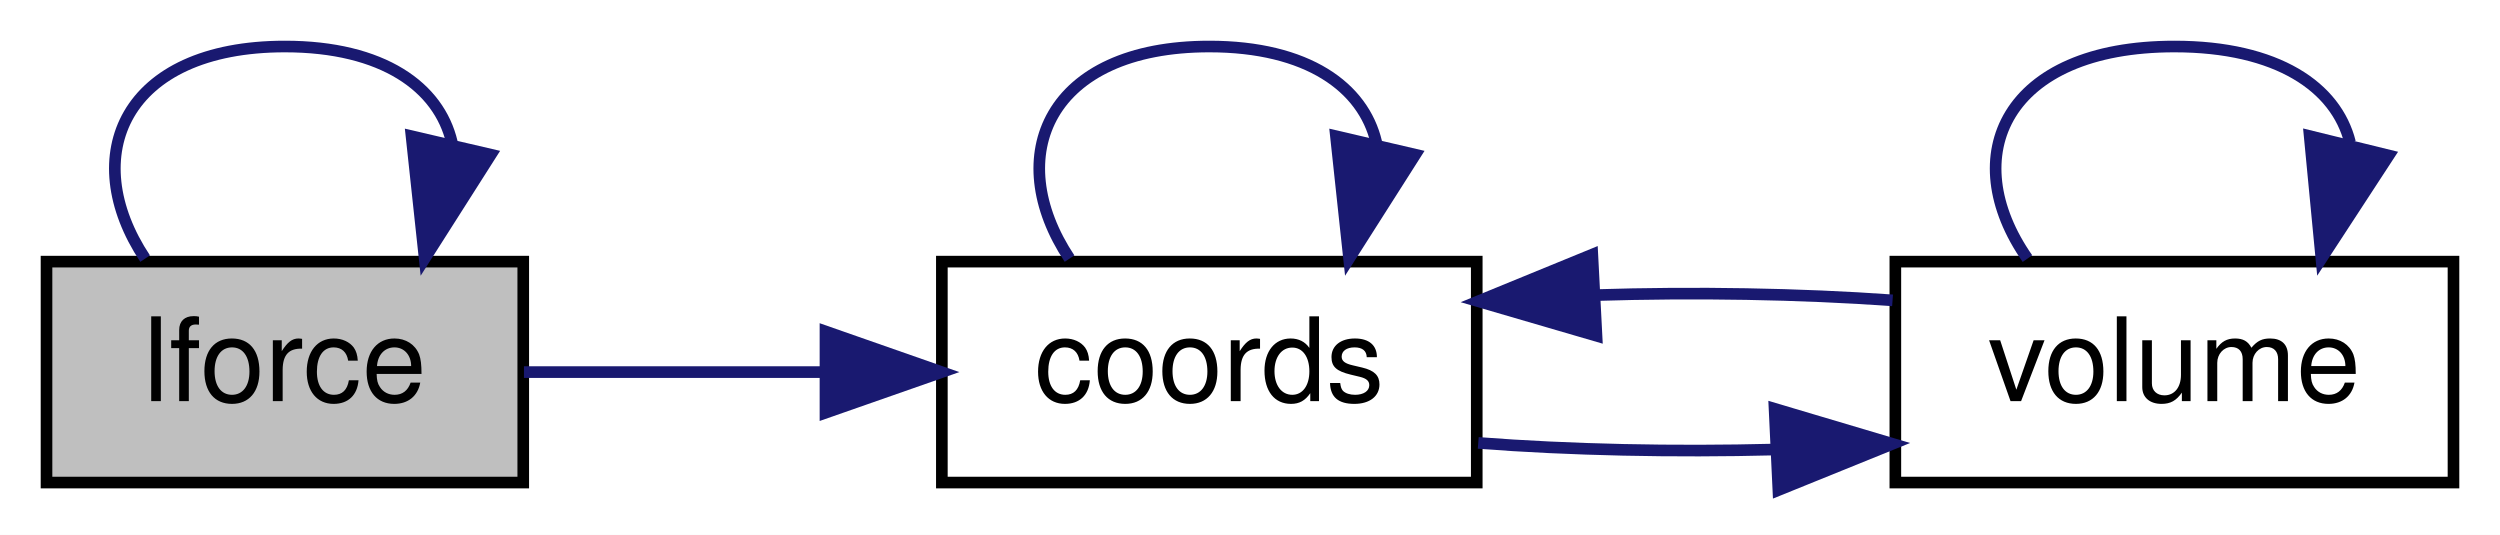
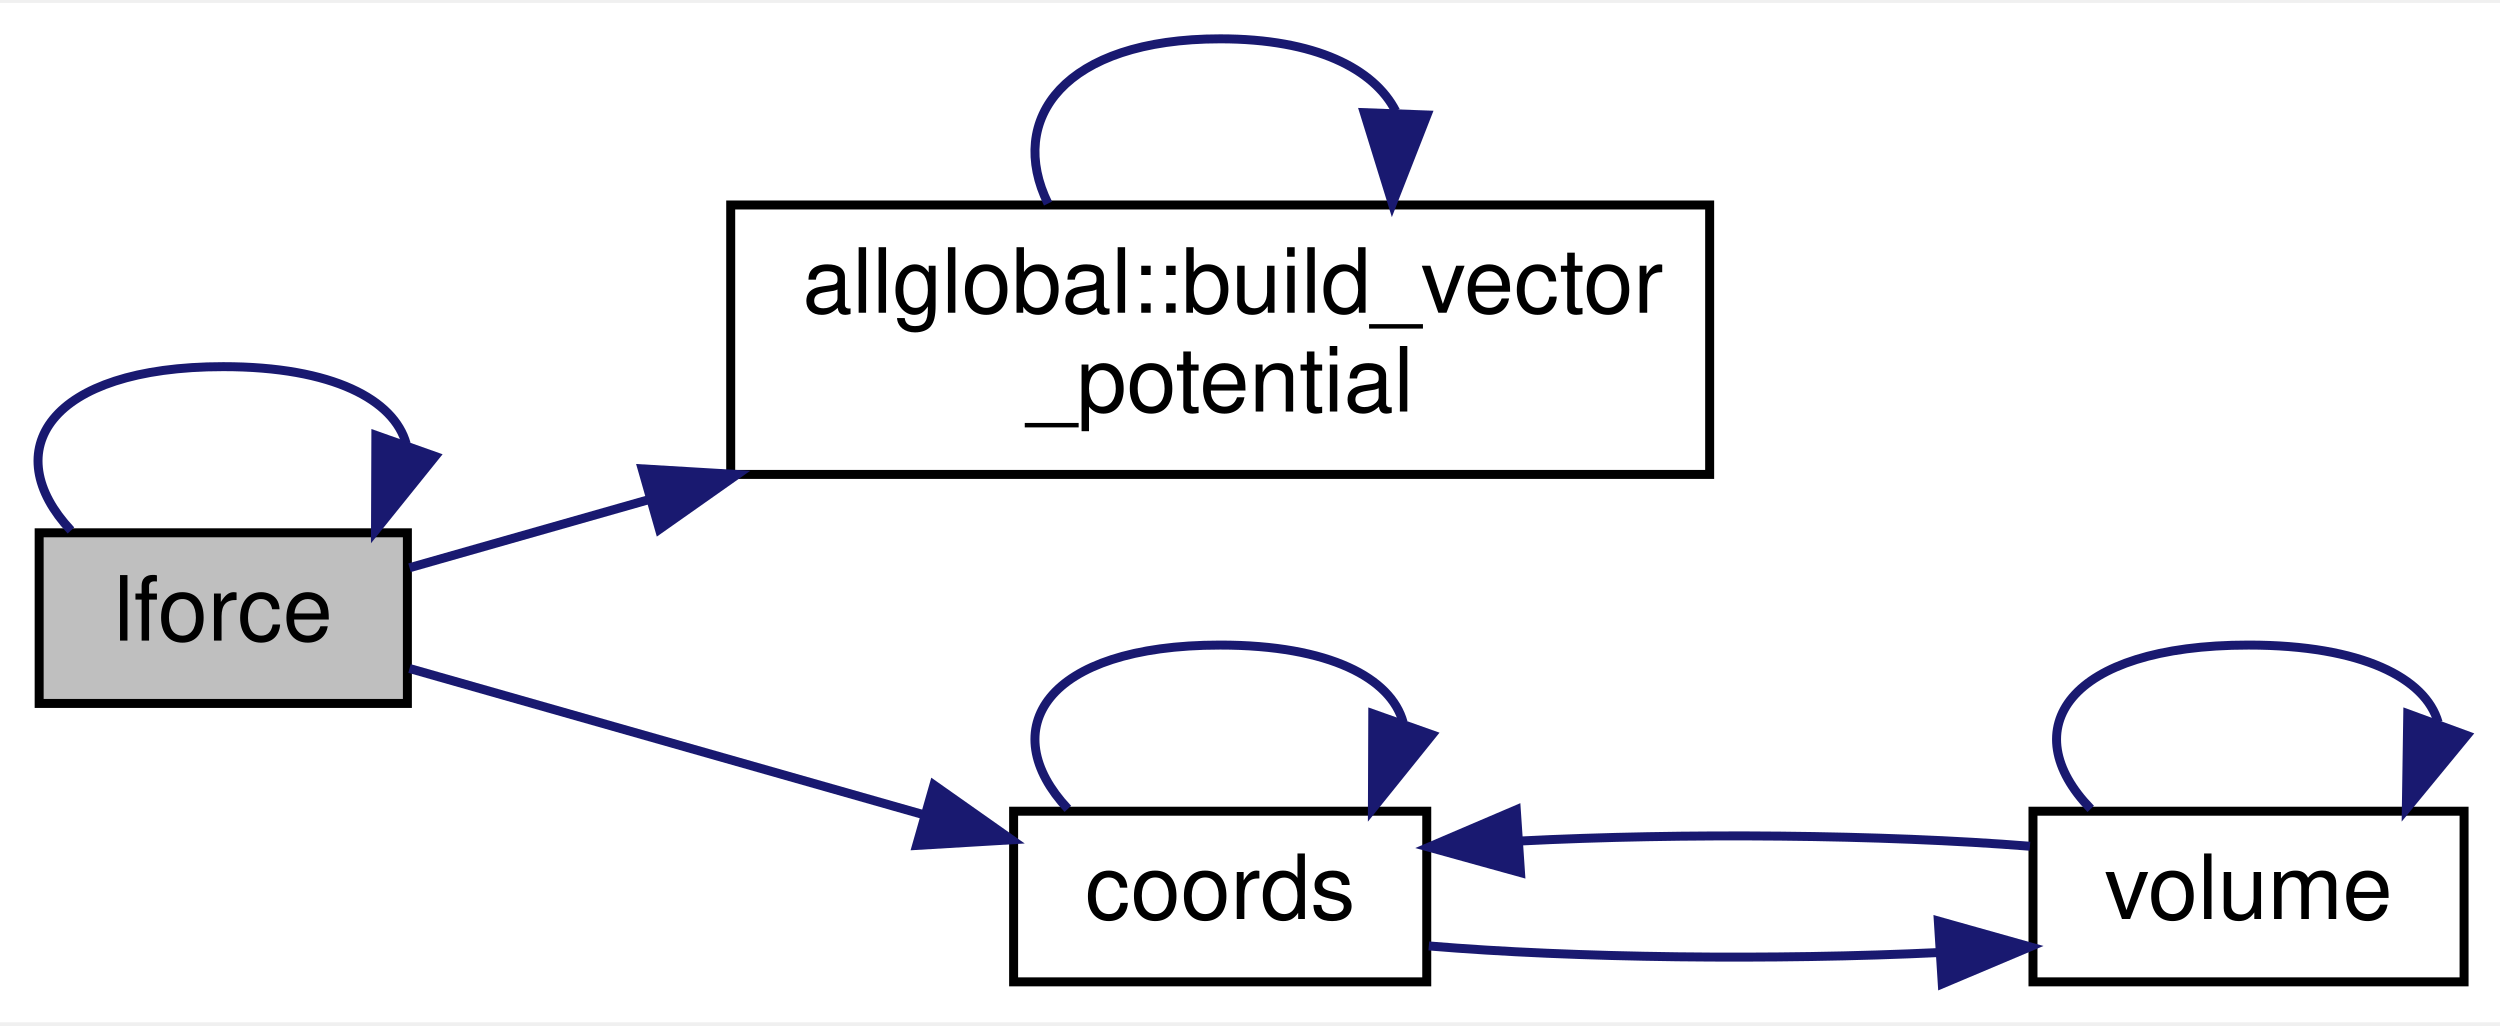
- <svg xmlns="http://www.w3.org/2000/svg" xmlns:xlink="http://www.w3.org/1999/xlink" width="215pt" height="46pt" viewBox="0.00 0.00 215.00 46.00">
-   <g id="graph0" class="graph" transform="scale(1 1) rotate(0) translate(4 42)">
-     <polygon fill="white" stroke="transparent" points="-4,4 -4,-42 211,-42 211,4 -4,4" />
+ <svg xmlns="http://www.w3.org/2000/svg" xmlns:xlink="http://www.w3.org/1999/xlink" width="278pt" height="114pt" viewBox="0.00 0.00 278.36 113.50">
+   <g id="graph0" class="graph" transform="scale(1 1) rotate(0) translate(4 109.5)">
+     <polygon fill="white" stroke="transparent" points="-4,4 -4,-109.5 274.36,-109.5 274.36,4 -4,4" />
    <g id="node1" class="node">
      <g id="a_node1">
        <a xlink:title="Computes , and the spectral condensation constraints if required, on the interfaces,...">
-           <polygon fill="#bfbfbf" stroke="black" points="0,-0.5 0,-19.5 41,-19.5 41,-0.5 0,-0.5" />
-           <text text-anchor="middle" x="20.5" y="-7.5" font-family="Helvetica,sans-Serif" font-size="10.00">lforce</text>
+           <polygon fill="#bfbfbf" stroke="black" points="0.36,-31.5 0.36,-50.5 41.36,-50.5 41.36,-31.5 0.36,-31.5" />
+           <text text-anchor="middle" x="20.86" y="-38.5" font-family="Helvetica,sans-Serif" font-size="10.00">lforce</text>
        </a>
      </g>
    </g>
-     <g id="edge6" class="edge">
-       <path fill="none" stroke="midnightblue" d="M8.48,-19.76C2.63,-28.57 6.64,-38 20.5,-38 28.95,-38 33.74,-34.5 34.86,-29.77" />
-       <polygon fill="midnightblue" stroke="midnightblue" points="38.21,-28.7 32.52,-19.76 31.39,-30.29 38.21,-28.7" />
+     <g id="edge8" class="edge">
+       <path fill="none" stroke="midnightblue" d="M3.9,-50.76C-4.34,-59.57 1.31,-69 20.86,-69 33.08,-69 39.87,-65.31 41.23,-60.4" />
+       <polygon fill="midnightblue" stroke="midnightblue" points="44.45,-59.01 37.81,-50.76 37.85,-61.35 44.45,-59.01" />
    </g>
    <g id="node2" class="node">
      <g id="a_node2">
-         <a xlink:href="group__grp__geometry.html#gaaca20aa60eaf39055f3c9d5c02a24ac2" target="_top" xlink:title="Calculates coordinates, , and metrics, using FFTs.">
-           <polygon fill="white" stroke="black" points="77,-0.5 77,-19.5 123,-19.5 123,-0.5 77,-0.5" />
-           <text text-anchor="middle" x="100" y="-7.5" font-family="Helvetica,sans-Serif" font-size="10.00">coords</text>
+         <a xlink:href="namespaceallglobal.html#af3f23b45db519a643eea14b410e6d428" target="_top" xlink:title=" ">
+           <polygon fill="white" stroke="black" points="77.36,-57 77.36,-87 186.36,-87 186.36,-57 77.36,-57" />
+           <text text-anchor="start" x="85.36" y="-75" font-family="Helvetica,sans-Serif" font-size="10.00">allglobal::build_vector</text>
+           <text text-anchor="middle" x="131.86" y="-64" font-family="Helvetica,sans-Serif" font-size="10.00">_potential</text>
        </a>
      </g>
    </g>
    <g id="edge1" class="edge">
-       <path fill="none" stroke="midnightblue" d="M41.06,-10C48.84,-10 57.99,-10 66.71,-10" />
-       <polygon fill="midnightblue" stroke="midnightblue" points="66.99,-13.5 76.99,-10 66.99,-6.5 66.99,-13.5" />
-     </g>
-     <g id="edge2" class="edge">
-       <path fill="none" stroke="midnightblue" d="M87.98,-19.76C82.13,-28.57 86.14,-38 100,-38 108.45,-38 113.24,-34.5 114.36,-29.77" />
-       <polygon fill="midnightblue" stroke="midnightblue" points="117.71,-28.7 112.02,-19.76 110.89,-30.29 117.71,-28.7" />
+       <path fill="none" stroke="midnightblue" d="M41.6,-46.61C49.33,-48.81 58.66,-51.47 68.34,-54.22" />
+       <polygon fill="midnightblue" stroke="midnightblue" points="67.5,-57.62 78.08,-56.99 69.42,-50.89 67.5,-57.62" />
    </g>
    <g id="node3" class="node">
      <g id="a_node3">
-         <a xlink:href="group__grp__volume.html#gae4c62d20b8fef07f4471b5b0889ab005" target="_top" xlink:title="Computes volume of each region; and, if required, the derivatives of the volume with respect to the i...">
-           <polygon fill="white" stroke="black" points="159,-0.5 159,-19.5 207,-19.5 207,-0.5 159,-0.5" />
-           <text text-anchor="middle" x="183" y="-7.5" font-family="Helvetica,sans-Serif" font-size="10.00">volume</text>
+         <a xlink:href="group__grp__geometry.html#gaaca20aa60eaf39055f3c9d5c02a24ac2" target="_top" xlink:title="Calculates coordinates, , and metrics, using FFTs.">
+           <polygon fill="white" stroke="black" points="108.86,-0.5 108.86,-19.5 154.86,-19.5 154.86,-0.5 108.86,-0.5" />
+           <text text-anchor="middle" x="131.86" y="-7.5" font-family="Helvetica,sans-Serif" font-size="10.00">coords</text>
        </a>
      </g>
    </g>
    <g id="edge3" class="edge">
-       <path fill="none" stroke="midnightblue" d="M123.13,-3.91C130.99,-3.3 140.02,-3.12 148.61,-3.34" />
-       <polygon fill="midnightblue" stroke="midnightblue" points="148.61,-6.85 158.76,-3.83 148.94,0.15 148.61,-6.85" />
+       <path fill="none" stroke="midnightblue" d="M41.6,-35.39C57.54,-30.85 80.3,-24.38 98.84,-19.11" />
+       <polygon fill="midnightblue" stroke="midnightblue" points="99.98,-22.42 108.64,-16.32 98.06,-15.69 99.98,-22.42" />
+     </g>
+     <g id="edge2" class="edge">
+       <path fill="none" stroke="midnightblue" d="M112.69,-87.16C108.07,-96.56 114.46,-105.5 131.86,-105.5 142.46,-105.5 148.98,-102.18 151.4,-97.46" />
+       <polygon fill="midnightblue" stroke="midnightblue" points="154.89,-97.02 151.03,-87.16 147.9,-97.28 154.89,-97.02" />
    </g>
    <g id="edge4" class="edge">
-       <path fill="none" stroke="midnightblue" d="M158.76,-16.17C150.8,-16.74 141.74,-16.89 133.19,-16.62" />
-       <polygon fill="midnightblue" stroke="midnightblue" points="133.3,-13.12 123.13,-16.09 132.94,-20.11 133.3,-13.12" />
+       <path fill="none" stroke="midnightblue" d="M114.9,-19.76C106.66,-28.57 112.31,-38 131.86,-38 144.08,-38 150.87,-34.31 152.23,-29.4" />
+       <polygon fill="midnightblue" stroke="midnightblue" points="155.45,-28.01 148.81,-19.76 148.85,-30.35 155.45,-28.01" />
+     </g>
+     <g id="node4" class="node">
+       <g id="a_node4">
+         <a xlink:href="group__grp__volume.html#gae4c62d20b8fef07f4471b5b0889ab005" target="_top" xlink:title="Computes volume of each region; and, if required, the derivatives of the volume with respect to the i...">
+           <polygon fill="white" stroke="black" points="222.36,-0.5 222.36,-19.5 270.36,-19.5 270.36,-0.5 222.36,-0.5" />
+           <text text-anchor="middle" x="246.36" y="-7.5" font-family="Helvetica,sans-Serif" font-size="10.00">volume</text>
+         </a>
+       </g>
    </g>
    <g id="edge5" class="edge">
-       <path fill="none" stroke="midnightblue" d="M170.36,-19.76C164.21,-28.57 168.43,-38 183,-38 191.88,-38 196.91,-34.5 198.1,-29.77" />
-       <polygon fill="midnightblue" stroke="midnightblue" points="201.43,-28.63 195.64,-19.76 194.63,-30.3 201.43,-28.63" />
+       <path fill="none" stroke="midnightblue" d="M155.09,-4.5C171.33,-3.13 193.63,-2.89 212,-3.77" />
+       <polygon fill="midnightblue" stroke="midnightblue" points="211.82,-7.27 222.02,-4.4 212.26,-0.28 211.82,-7.27" />
+     </g>
+     <g id="edge6" class="edge">
+       <path fill="none" stroke="midnightblue" d="M222.02,-15.6C205.58,-16.91 183.37,-17.1 165.22,-16.18" />
+       <polygon fill="midnightblue" stroke="midnightblue" points="165.3,-12.67 155.09,-15.5 164.83,-19.66 165.3,-12.67" />
+     </g>
+     <g id="edge7" class="edge">
+       <path fill="none" stroke="midnightblue" d="M228.79,-19.76C220.24,-28.57 226.1,-38 246.36,-38 259.02,-38 266.06,-34.31 267.47,-29.4" />
+       <polygon fill="midnightblue" stroke="midnightblue" points="270.66,-27.94 263.93,-19.76 264.09,-30.35 270.66,-27.94" />
    </g>
  </g>
</svg>
